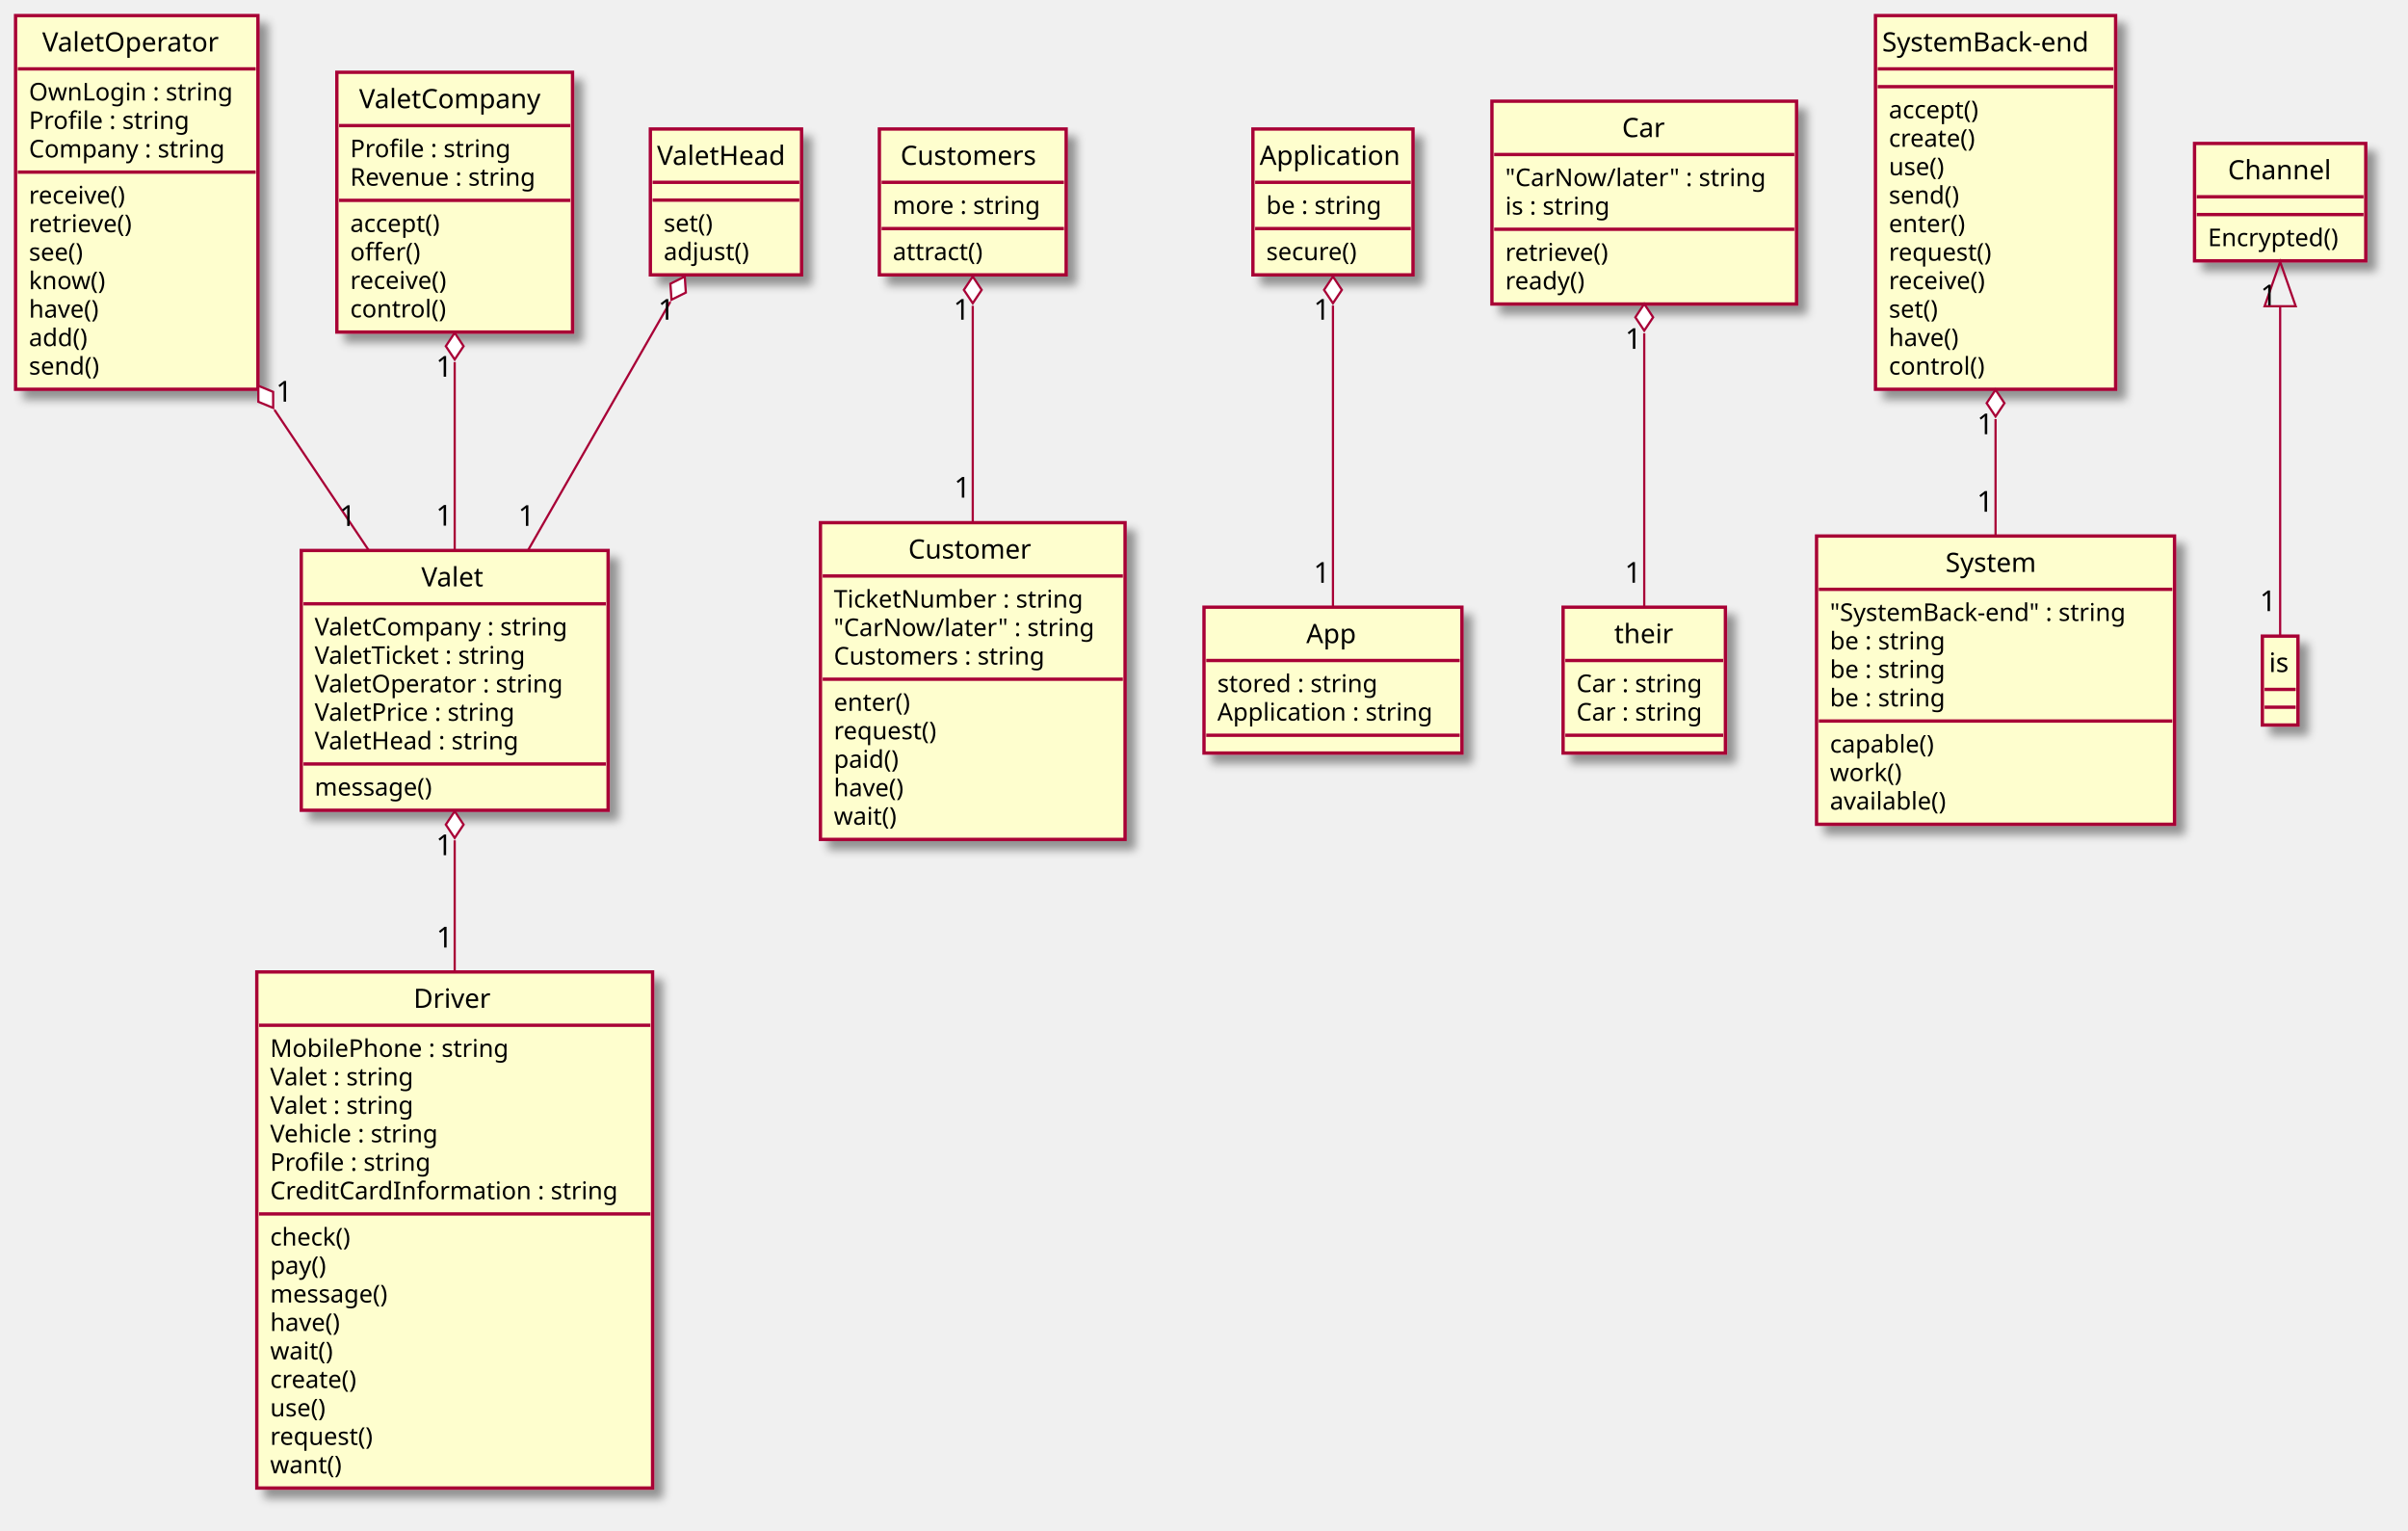
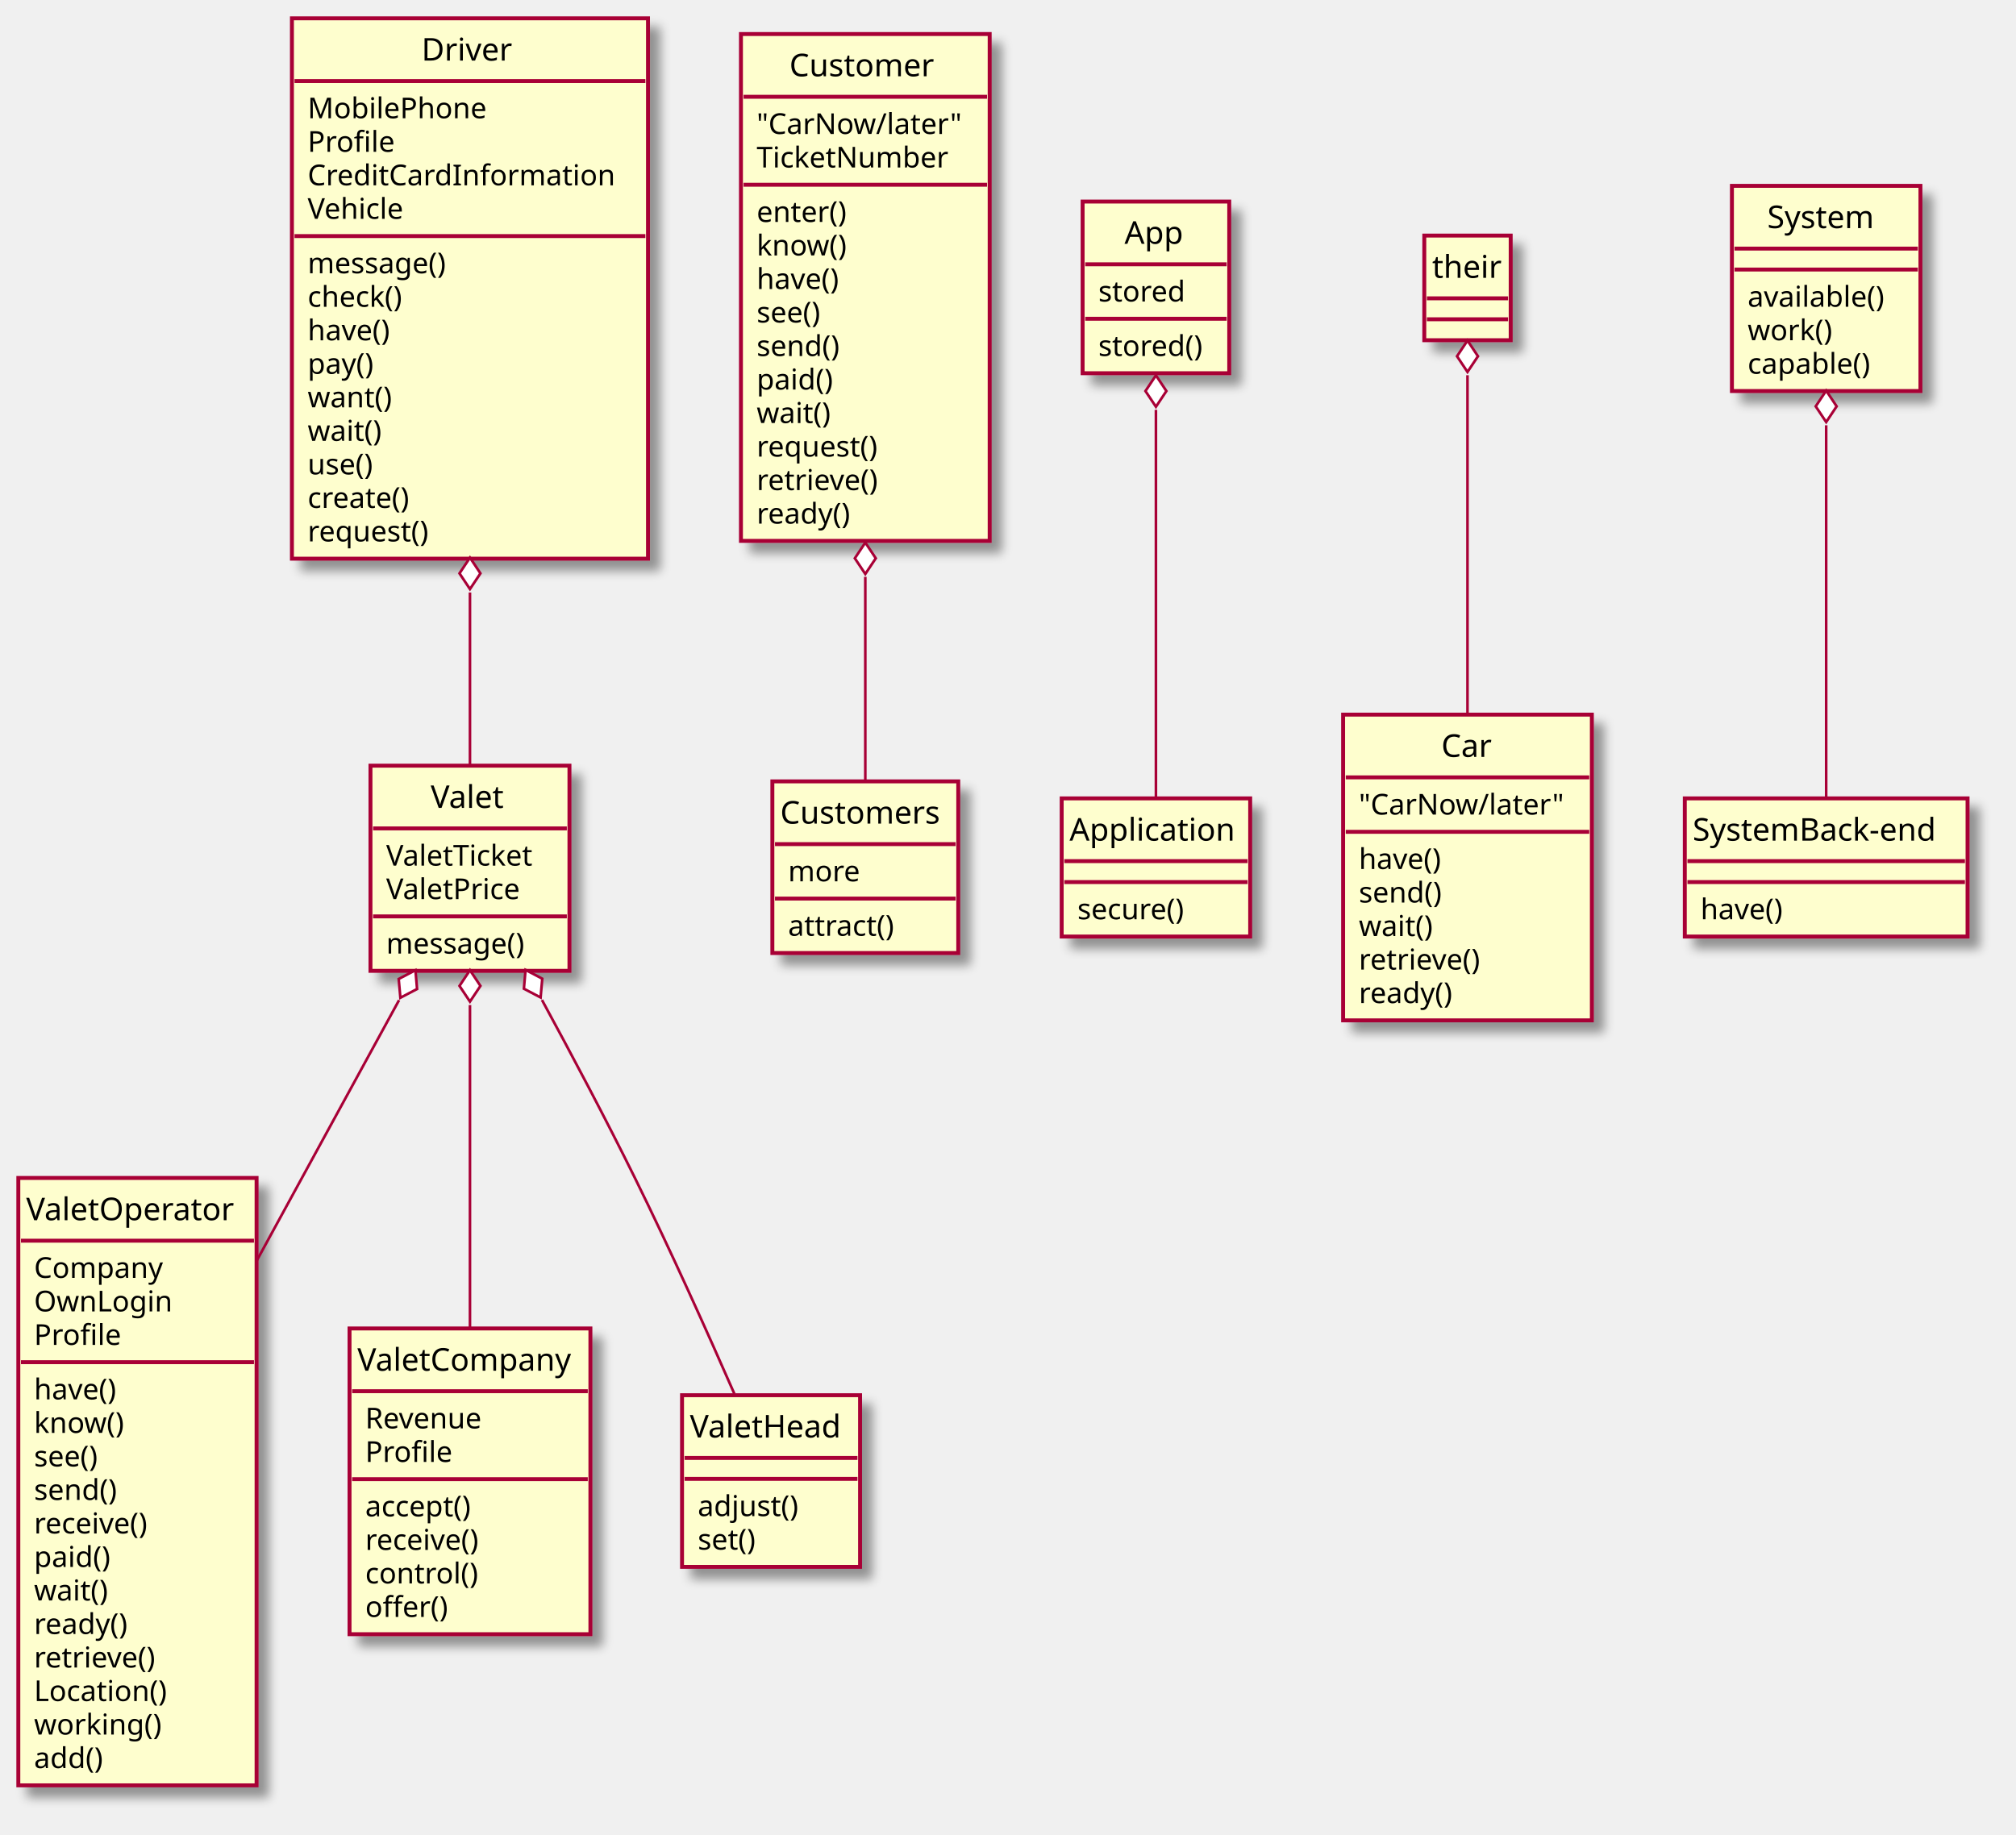
- <svg xmlns="http://www.w3.org/2000/svg" contentScriptType="application/ecmascript" contentStyleType="text/css" height="688px" preserveAspectRatio="none" style="width:1083px;height:688px;" version="1.1" viewBox="0 0 1083 688" width="1083px" zoomAndPan="magnify">
+ <svg xmlns="http://www.w3.org/2000/svg" contentScriptType="application/ecmascript" contentStyleType="text/css" height="701px" preserveAspectRatio="none" style="width:770px;height:701px;" version="1.1" viewBox="0 0 770 701" width="770px" zoomAndPan="magnify">
  <defs>
-     <filter height="300%" id="f85mg4ymkcu7c" width="300%" x="-1" y="-1">
+     <filter height="300%" id="fx326nwjy5325" width="300%" x="-1" y="-1">
      <feGaussianBlur result="blurOut" stdDeviation="2.0" />
      <feColorMatrix in="blurOut" result="blurOut2" type="matrix" values="0 0 0 0 0 0 0 0 0 0 0 0 0 0 0 0 0 0 .4 0" />
      <feOffset dx="4.0" dy="4.0" in="blurOut2" result="blurOut3" />
      <feBlend in="SourceGraphic" in2="blurOut3" mode="normal" />
    </filter>
  </defs>
  <g>
-     <rect codeLine="2" fill="#FEFECE" filter="url(#f85mg4ymkcu7c)" height="232.039" id="Driver" style="stroke: #A80036; stroke-width: 1.5;" width="178" x="115.5" y="437" />
-     <text fill="#000000" font-family="sans-serif" font-size="12" lengthAdjust="spacingAndGlyphs" textLength="37" x="186" y="453.139">Driver</text>
-     <line style="stroke: #A80036; stroke-width: 1.5;" x1="116.5" x2="292.5" y1="460.969" y2="460.969" />
-     <text fill="#000000" font-family="sans-serif" font-size="11" lengthAdjust="spacingAndGlyphs" textLength="114" x="121.5" y="475.179">MobilePhone : string</text>
-     <text fill="#000000" font-family="sans-serif" font-size="11" lengthAdjust="spacingAndGlyphs" textLength="72" x="121.5" y="487.984">Valet : string</text>
-     <text fill="#000000" font-family="sans-serif" font-size="11" lengthAdjust="spacingAndGlyphs" textLength="72" x="121.5" y="500.789">Valet : string</text>
-     <text fill="#000000" font-family="sans-serif" font-size="11" lengthAdjust="spacingAndGlyphs" textLength="85" x="121.5" y="513.593">Vehicle : string</text>
-     <text fill="#000000" font-family="sans-serif" font-size="11" lengthAdjust="spacingAndGlyphs" textLength="77" x="121.5" y="526.398">Profile : string</text>
-     <text fill="#000000" font-family="sans-serif" font-size="11" lengthAdjust="spacingAndGlyphs" textLength="166" x="121.5" y="539.203">CreditCardInformation : string</text>
-     <line style="stroke: #A80036; stroke-width: 1.5;" x1="116.5" x2="292.5" y1="545.797" y2="545.797" />
-     <text fill="#000000" font-family="sans-serif" font-size="11" lengthAdjust="spacingAndGlyphs" textLength="41" x="121.5" y="560.007">check()</text>
-     <text fill="#000000" font-family="sans-serif" font-size="11" lengthAdjust="spacingAndGlyphs" textLength="29" x="121.5" y="572.812">pay()</text>
-     <text fill="#000000" font-family="sans-serif" font-size="11" lengthAdjust="spacingAndGlyphs" textLength="61" x="121.5" y="585.617">message()</text>
-     <text fill="#000000" font-family="sans-serif" font-size="11" lengthAdjust="spacingAndGlyphs" textLength="37" x="121.5" y="598.421">have()</text>
-     <text fill="#000000" font-family="sans-serif" font-size="11" lengthAdjust="spacingAndGlyphs" textLength="31" x="121.5" y="611.226">wait()</text>
-     <text fill="#000000" font-family="sans-serif" font-size="11" lengthAdjust="spacingAndGlyphs" textLength="45" x="121.5" y="624.031">create()</text>
-     <text fill="#000000" font-family="sans-serif" font-size="11" lengthAdjust="spacingAndGlyphs" textLength="29" x="121.5" y="636.835">use()</text>
-     <text fill="#000000" font-family="sans-serif" font-size="11" lengthAdjust="spacingAndGlyphs" textLength="52" x="121.5" y="649.64">request()</text>
-     <text fill="#000000" font-family="sans-serif" font-size="11" lengthAdjust="spacingAndGlyphs" textLength="35" x="121.5" y="662.445">want()</text>
-     <rect codeLine="19" fill="#FEFECE" filter="url(#f85mg4ymkcu7c)" height="65.578" id="Customers" style="stroke: #A80036; stroke-width: 1.5;" width="84" x="395.5" y="58" />
-     <text fill="#000000" font-family="sans-serif" font-size="12" lengthAdjust="spacingAndGlyphs" textLength="65" x="405" y="74.139">Customers</text>
-     <line style="stroke: #A80036; stroke-width: 1.5;" x1="396.5" x2="478.5" y1="81.969" y2="81.969" />
-     <text fill="#000000" font-family="sans-serif" font-size="11" lengthAdjust="spacingAndGlyphs" textLength="72" x="401.5" y="96.179">more : string</text>
-     <line style="stroke: #A80036; stroke-width: 1.5;" x1="396.5" x2="478.5" y1="102.773" y2="102.773" />
-     <text fill="#000000" font-family="sans-serif" font-size="11" lengthAdjust="spacingAndGlyphs" textLength="44" x="401.5" y="116.984">attract()</text>
-     <rect codeLine="23" fill="#FEFECE" filter="url(#f85mg4ymkcu7c)" height="65.578" id="App" style="stroke: #A80036; stroke-width: 1.5;" width="116" x="541.5" y="273" />
-     <text fill="#000000" font-family="sans-serif" font-size="12" lengthAdjust="spacingAndGlyphs" textLength="24" x="587.5" y="289.139">App</text>
-     <line style="stroke: #A80036; stroke-width: 1.5;" x1="542.5" x2="656.5" y1="296.969" y2="296.969" />
-     <text fill="#000000" font-family="sans-serif" font-size="11" lengthAdjust="spacingAndGlyphs" textLength="78" x="547.5" y="311.179">stored : string</text>
-     <text fill="#000000" font-family="sans-serif" font-size="11" lengthAdjust="spacingAndGlyphs" textLength="104" x="547.5" y="323.984">Application : string</text>
-     <line style="stroke: #A80036; stroke-width: 1.5;" x1="542.5" x2="656.5" y1="330.578" y2="330.578" />
-     <rect codeLine="27" fill="#FEFECE" filter="url(#f85mg4ymkcu7c)" height="142.406" id="Customer" style="stroke: #A80036; stroke-width: 1.5;" width="137" x="369" y="235" />
-     <text fill="#000000" font-family="sans-serif" font-size="12" lengthAdjust="spacingAndGlyphs" textLength="58" x="408.5" y="251.139">Customer</text>
-     <line style="stroke: #A80036; stroke-width: 1.5;" x1="370" x2="505" y1="258.969" y2="258.969" />
-     <text fill="#000000" font-family="sans-serif" font-size="11" lengthAdjust="spacingAndGlyphs" textLength="121" x="375" y="273.179">TicketNumber : string</text>
-     <text fill="#000000" font-family="sans-serif" font-size="11" lengthAdjust="spacingAndGlyphs" textLength="125" x="375" y="285.984">"CarNow/later" : string</text>
-     <text fill="#000000" font-family="sans-serif" font-size="11" lengthAdjust="spacingAndGlyphs" textLength="103" x="375" y="298.789">Customers : string</text>
-     <line style="stroke: #A80036; stroke-width: 1.5;" x1="370" x2="505" y1="305.383" y2="305.383" />
-     <text fill="#000000" font-family="sans-serif" font-size="11" lengthAdjust="spacingAndGlyphs" textLength="39" x="375" y="319.593">enter()</text>
-     <text fill="#000000" font-family="sans-serif" font-size="11" lengthAdjust="spacingAndGlyphs" textLength="52" x="375" y="332.398">request()</text>
-     <text fill="#000000" font-family="sans-serif" font-size="11" lengthAdjust="spacingAndGlyphs" textLength="32" x="375" y="345.203">paid()</text>
-     <text fill="#000000" font-family="sans-serif" font-size="11" lengthAdjust="spacingAndGlyphs" textLength="37" x="375" y="358.007">have()</text>
-     <text fill="#000000" font-family="sans-serif" font-size="11" lengthAdjust="spacingAndGlyphs" textLength="31" x="375" y="370.812">wait()</text>
-     <rect codeLine="37" fill="#FEFECE" filter="url(#f85mg4ymkcu7c)" height="65.578" id="their" style="stroke: #A80036; stroke-width: 1.5;" width="73" x="703" y="273" />
-     <text fill="#000000" font-family="sans-serif" font-size="12" lengthAdjust="spacingAndGlyphs" textLength="27" x="726" y="289.139">their</text>
-     <line style="stroke: #A80036; stroke-width: 1.5;" x1="704" x2="775" y1="296.969" y2="296.969" />
-     <text fill="#000000" font-family="sans-serif" font-size="11" lengthAdjust="spacingAndGlyphs" textLength="61" x="709" y="311.179">Car : string</text>
-     <text fill="#000000" font-family="sans-serif" font-size="11" lengthAdjust="spacingAndGlyphs" textLength="61" x="709" y="323.984">Car : string</text>
-     <line style="stroke: #A80036; stroke-width: 1.5;" x1="704" x2="775" y1="330.578" y2="330.578" />
-     <rect codeLine="41" fill="#FEFECE" filter="url(#f85mg4ymkcu7c)" height="168.016" id="ValetOperator" style="stroke: #A80036; stroke-width: 1.5;" width="109" x="7" y="7" />
-     <text fill="#000000" font-family="sans-serif" font-size="12" lengthAdjust="spacingAndGlyphs" textLength="85" x="19" y="23.139">ValetOperator</text>
-     <line style="stroke: #A80036; stroke-width: 1.5;" x1="8" x2="115" y1="30.969" y2="30.969" />
-     <text fill="#000000" font-family="sans-serif" font-size="11" lengthAdjust="spacingAndGlyphs" textLength="97" x="13" y="45.179">OwnLogin : string</text>
-     <text fill="#000000" font-family="sans-serif" font-size="11" lengthAdjust="spacingAndGlyphs" textLength="77" x="13" y="57.984">Profile : string</text>
-     <text fill="#000000" font-family="sans-serif" font-size="11" lengthAdjust="spacingAndGlyphs" textLength="96" x="13" y="70.789">Company : string</text>
-     <line style="stroke: #A80036; stroke-width: 1.5;" x1="8" x2="115" y1="77.383" y2="77.383" />
-     <text fill="#000000" font-family="sans-serif" font-size="11" lengthAdjust="spacingAndGlyphs" textLength="52" x="13" y="91.593">receive()</text>
-     <text fill="#000000" font-family="sans-serif" font-size="11" lengthAdjust="spacingAndGlyphs" textLength="54" x="13" y="104.398">retrieve()</text>
-     <text fill="#000000" font-family="sans-serif" font-size="11" lengthAdjust="spacingAndGlyphs" textLength="30" x="13" y="117.203">see()</text>
-     <text fill="#000000" font-family="sans-serif" font-size="11" lengthAdjust="spacingAndGlyphs" textLength="37" x="13" y="130.007">know()</text>
-     <text fill="#000000" font-family="sans-serif" font-size="11" lengthAdjust="spacingAndGlyphs" textLength="37" x="13" y="142.812">have()</text>
-     <text fill="#000000" font-family="sans-serif" font-size="11" lengthAdjust="spacingAndGlyphs" textLength="29" x="13" y="155.617">add()</text>
-     <text fill="#000000" font-family="sans-serif" font-size="11" lengthAdjust="spacingAndGlyphs" textLength="36" x="13" y="168.421">send()</text>
-     <rect codeLine="53" fill="#FEFECE" filter="url(#f85mg4ymkcu7c)" height="116.797" id="ValetCompany" style="stroke: #A80036; stroke-width: 1.5;" width="106" x="151.5" y="32.5" />
-     <text fill="#000000" font-family="sans-serif" font-size="12" lengthAdjust="spacingAndGlyphs" textLength="86" x="161.5" y="48.639">ValetCompany</text>
-     <line style="stroke: #A80036; stroke-width: 1.5;" x1="152.5" x2="256.5" y1="56.469" y2="56.469" />
-     <text fill="#000000" font-family="sans-serif" font-size="11" lengthAdjust="spacingAndGlyphs" textLength="77" x="157.5" y="70.679">Profile : string</text>
-     <text fill="#000000" font-family="sans-serif" font-size="11" lengthAdjust="spacingAndGlyphs" textLength="94" x="157.5" y="83.484">Revenue : string</text>
-     <line style="stroke: #A80036; stroke-width: 1.5;" x1="152.5" x2="256.5" y1="90.078" y2="90.078" />
-     <text fill="#000000" font-family="sans-serif" font-size="11" lengthAdjust="spacingAndGlyphs" textLength="46" x="157.5" y="104.289">accept()</text>
-     <text fill="#000000" font-family="sans-serif" font-size="11" lengthAdjust="spacingAndGlyphs" textLength="35" x="157.5" y="117.093">offer()</text>
-     <text fill="#000000" font-family="sans-serif" font-size="11" lengthAdjust="spacingAndGlyphs" textLength="52" x="157.5" y="129.898">receive()</text>
-     <text fill="#000000" font-family="sans-serif" font-size="11" lengthAdjust="spacingAndGlyphs" textLength="46" x="157.5" y="142.703">control()</text>
-     <rect codeLine="61" fill="#FEFECE" filter="url(#f85mg4ymkcu7c)" height="116.797" id="Valet" style="stroke: #A80036; stroke-width: 1.5;" width="138" x="135.5" y="247.5" />
-     <text fill="#000000" font-family="sans-serif" font-size="12" lengthAdjust="spacingAndGlyphs" textLength="30" x="189.5" y="263.639">Valet</text>
-     <line style="stroke: #A80036; stroke-width: 1.5;" x1="136.5" x2="272.5" y1="271.469" y2="271.469" />
-     <text fill="#000000" font-family="sans-serif" font-size="11" lengthAdjust="spacingAndGlyphs" textLength="126" x="141.5" y="285.679">ValetCompany : string</text>
-     <text fill="#000000" font-family="sans-serif" font-size="11" lengthAdjust="spacingAndGlyphs" textLength="106" x="141.5" y="298.484">ValetTicket : string</text>
-     <text fill="#000000" font-family="sans-serif" font-size="11" lengthAdjust="spacingAndGlyphs" textLength="122" x="141.5" y="311.289">ValetOperator : string</text>
-     <text fill="#000000" font-family="sans-serif" font-size="11" lengthAdjust="spacingAndGlyphs" textLength="99" x="141.5" y="324.093">ValetPrice : string</text>
-     <text fill="#000000" font-family="sans-serif" font-size="11" lengthAdjust="spacingAndGlyphs" textLength="102" x="141.5" y="336.898">ValetHead : string</text>
-     <line style="stroke: #A80036; stroke-width: 1.5;" x1="136.5" x2="272.5" y1="343.492" y2="343.492" />
-     <text fill="#000000" font-family="sans-serif" font-size="11" lengthAdjust="spacingAndGlyphs" textLength="61" x="141.5" y="357.703">message()</text>
-     <rect codeLine="69" fill="#FEFECE" filter="url(#f85mg4ymkcu7c)" height="129.602" id="System" style="stroke: #A80036; stroke-width: 1.5;" width="161" x="817" y="241" />
-     <text fill="#000000" font-family="sans-serif" font-size="12" lengthAdjust="spacingAndGlyphs" textLength="45" x="875" y="257.139">System</text>
-     <line style="stroke: #A80036; stroke-width: 1.5;" x1="818" x2="977" y1="264.969" y2="264.969" />
-     <text fill="#000000" font-family="sans-serif" font-size="11" lengthAdjust="spacingAndGlyphs" textLength="149" x="823" y="279.179">"SystemBack-end" : string</text>
-     <text fill="#000000" font-family="sans-serif" font-size="11" lengthAdjust="spacingAndGlyphs" textLength="57" x="823" y="291.984">be : string</text>
-     <text fill="#000000" font-family="sans-serif" font-size="11" lengthAdjust="spacingAndGlyphs" textLength="57" x="823" y="304.789">be : string</text>
-     <text fill="#000000" font-family="sans-serif" font-size="11" lengthAdjust="spacingAndGlyphs" textLength="57" x="823" y="317.593">be : string</text>
-     <line style="stroke: #A80036; stroke-width: 1.5;" x1="818" x2="977" y1="324.188" y2="324.188" />
-     <text fill="#000000" font-family="sans-serif" font-size="11" lengthAdjust="spacingAndGlyphs" textLength="53" x="823" y="338.398">capable()</text>
-     <text fill="#000000" font-family="sans-serif" font-size="11" lengthAdjust="spacingAndGlyphs" textLength="34" x="823" y="351.203">work()</text>
-     <text fill="#000000" font-family="sans-serif" font-size="11" lengthAdjust="spacingAndGlyphs" textLength="60" x="823" y="364.007">available()</text>
-     <rect codeLine="78" fill="#FEFECE" filter="url(#f85mg4ymkcu7c)" height="91.188" id="Car" style="stroke: #A80036; stroke-width: 1.5;" width="137" x="671" y="45.5" />
-     <text fill="#000000" font-family="sans-serif" font-size="12" lengthAdjust="spacingAndGlyphs" textLength="20" x="729.5" y="61.639">Car</text>
-     <line style="stroke: #A80036; stroke-width: 1.5;" x1="672" x2="807" y1="69.469" y2="69.469" />
-     <text fill="#000000" font-family="sans-serif" font-size="11" lengthAdjust="spacingAndGlyphs" textLength="125" x="677" y="83.679">"CarNow/later" : string</text>
-     <text fill="#000000" font-family="sans-serif" font-size="11" lengthAdjust="spacingAndGlyphs" textLength="51" x="677" y="96.484">is : string</text>
-     <line style="stroke: #A80036; stroke-width: 1.5;" x1="672" x2="807" y1="103.078" y2="103.078" />
-     <text fill="#000000" font-family="sans-serif" font-size="11" lengthAdjust="spacingAndGlyphs" textLength="54" x="677" y="117.289">retrieve()</text>
-     <text fill="#000000" font-family="sans-serif" font-size="11" lengthAdjust="spacingAndGlyphs" textLength="41" x="677" y="130.093">ready()</text>
-     <rect codeLine="84" fill="#FEFECE" filter="url(#f85mg4ymkcu7c)" height="65.578" id="Application" style="stroke: #A80036; stroke-width: 1.5;" width="72" x="563.5" y="58" />
-     <text fill="#000000" font-family="sans-serif" font-size="12" lengthAdjust="spacingAndGlyphs" textLength="66" x="566.5" y="74.139">Application</text>
-     <line style="stroke: #A80036; stroke-width: 1.5;" x1="564.5" x2="634.5" y1="81.969" y2="81.969" />
-     <text fill="#000000" font-family="sans-serif" font-size="11" lengthAdjust="spacingAndGlyphs" textLength="57" x="569.5" y="96.179">be : string</text>
-     <line style="stroke: #A80036; stroke-width: 1.5;" x1="564.5" x2="634.5" y1="102.773" y2="102.773" />
-     <text fill="#000000" font-family="sans-serif" font-size="11" lengthAdjust="spacingAndGlyphs" textLength="47" x="569.5" y="116.984">secure()</text>
-     <rect codeLine="88" fill="#FEFECE" filter="url(#f85mg4ymkcu7c)" height="65.578" id="ValetHead" style="stroke: #A80036; stroke-width: 1.5;" width="68" x="292.5" y="58" />
-     <text fill="#000000" font-family="sans-serif" font-size="12" lengthAdjust="spacingAndGlyphs" textLength="62" x="295.5" y="74.139">ValetHead</text>
-     <line style="stroke: #A80036; stroke-width: 1.5;" x1="293.5" x2="359.5" y1="81.969" y2="81.969" />
-     <line style="stroke: #A80036; stroke-width: 1.5;" x1="293.5" x2="359.5" y1="89.969" y2="89.969" />
-     <text fill="#000000" font-family="sans-serif" font-size="11" lengthAdjust="spacingAndGlyphs" textLength="26" x="298.5" y="104.179">set()</text>
-     <text fill="#000000" font-family="sans-serif" font-size="11" lengthAdjust="spacingAndGlyphs" textLength="42" x="298.5" y="116.984">adjust()</text>
-     <rect codeLine="92" fill="#FEFECE" filter="url(#f85mg4ymkcu7c)" height="52.773" id="Channel" style="stroke: #A80036; stroke-width: 1.5;" width="77" x="987" y="64.5" />
-     <text fill="#000000" font-family="sans-serif" font-size="12" lengthAdjust="spacingAndGlyphs" textLength="47" x="1002" y="80.639">Channel</text>
-     <line style="stroke: #A80036; stroke-width: 1.5;" x1="988" x2="1063" y1="88.469" y2="88.469" />
-     <line style="stroke: #A80036; stroke-width: 1.5;" x1="988" x2="1063" y1="96.469" y2="96.469" />
-     <text fill="#000000" font-family="sans-serif" font-size="11" lengthAdjust="spacingAndGlyphs" textLength="65" x="993" y="110.679">Encrypted()</text>
-     <rect codeLine="95" fill="#FEFECE" filter="url(#f85mg4ymkcu7c)" height="168.016" id="SystemBack-end" style="stroke: #A80036; stroke-width: 1.5;" width="108" x="843.5" y="7" />
-     <text fill="#000000" font-family="sans-serif" font-size="12" lengthAdjust="spacingAndGlyphs" textLength="102" x="846.5" y="23.139">SystemBack-end</text>
-     <line style="stroke: #A80036; stroke-width: 1.5;" x1="844.5" x2="950.5" y1="30.969" y2="30.969" />
-     <line style="stroke: #A80036; stroke-width: 1.5;" x1="844.5" x2="950.5" y1="38.969" y2="38.969" />
-     <text fill="#000000" font-family="sans-serif" font-size="11" lengthAdjust="spacingAndGlyphs" textLength="46" x="849.5" y="53.179">accept()</text>
-     <text fill="#000000" font-family="sans-serif" font-size="11" lengthAdjust="spacingAndGlyphs" textLength="45" x="849.5" y="65.984">create()</text>
-     <text fill="#000000" font-family="sans-serif" font-size="11" lengthAdjust="spacingAndGlyphs" textLength="29" x="849.5" y="78.789">use()</text>
-     <text fill="#000000" font-family="sans-serif" font-size="11" lengthAdjust="spacingAndGlyphs" textLength="36" x="849.5" y="91.593">send()</text>
-     <text fill="#000000" font-family="sans-serif" font-size="11" lengthAdjust="spacingAndGlyphs" textLength="39" x="849.5" y="104.398">enter()</text>
-     <text fill="#000000" font-family="sans-serif" font-size="11" lengthAdjust="spacingAndGlyphs" textLength="52" x="849.5" y="117.203">request()</text>
-     <text fill="#000000" font-family="sans-serif" font-size="11" lengthAdjust="spacingAndGlyphs" textLength="52" x="849.5" y="130.007">receive()</text>
-     <text fill="#000000" font-family="sans-serif" font-size="11" lengthAdjust="spacingAndGlyphs" textLength="26" x="849.5" y="142.812">set()</text>
-     <text fill="#000000" font-family="sans-serif" font-size="11" lengthAdjust="spacingAndGlyphs" textLength="37" x="849.5" y="155.617">have()</text>
-     <text fill="#000000" font-family="sans-serif" font-size="11" lengthAdjust="spacingAndGlyphs" textLength="46" x="849.5" y="168.421">control()</text>
-     <rect fill="#FEFECE" filter="url(#f85mg4ymkcu7c)" height="39.969" id="is" style="stroke: #A80036; stroke-width: 1.5;" width="16" x="1017.5" y="286" />
-     <text fill="#000000" font-family="sans-serif" font-size="12" lengthAdjust="spacingAndGlyphs" textLength="10" x="1020.5" y="302.139">is</text>
-     <line style="stroke: #A80036; stroke-width: 1.5;" x1="1018.5" x2="1032.5" y1="309.969" y2="309.969" />
-     <line style="stroke: #A80036; stroke-width: 1.5;" x1="1018.5" x2="1032.5" y1="317.969" y2="317.969" />
-     <path codeLine="107" d="M739.5,149.853 C739.5,189.412 739.5,240.376 739.5,272.879 " fill="none" id="Car&lt;-their" style="stroke: #A80036; stroke-width: 1.0;" />
-     <polygon fill="#FFFFFF" points="739.5,136.652,735.5,142.652,739.5,148.652,743.5,142.652,739.5,136.652" style="stroke: #A80036; stroke-width: 1.0;" />
-     <text fill="#000000" font-family="sans-serif" font-size="13" lengthAdjust="spacingAndGlyphs" textLength="8" x="730.888" y="156.854">1</text>
-     <text fill="#000000" font-family="sans-serif" font-size="13" lengthAdjust="spacingAndGlyphs" textLength="8" x="730.712" y="262.003">1</text>
-     <path codeLine="108" d="M123.422,184.234 C137.834,205.7 152.774,227.954 165.844,247.422 " fill="none" id="ValetOperator&lt;-Valet" style="stroke: #A80036; stroke-width: 1.0;" />
-     <polygon fill="#FFFFFF" points="116.174,173.438,116.197,180.649,122.863,183.401,122.839,176.19,116.174,173.438" style="stroke: #A80036; stroke-width: 1.0;" />
-     <text fill="#000000" font-family="sans-serif" font-size="13" lengthAdjust="spacingAndGlyphs" textLength="8" x="124.058" y="180.583">1</text>
-     <text fill="#000000" font-family="sans-serif" font-size="13" lengthAdjust="spacingAndGlyphs" textLength="8" x="152.645" y="236.456">1</text>
-     <path codeLine="109" d="M1025.5,137.938 C1025.5,184.002 1025.5,252.707 1025.5,285.81 " fill="none" id="Channel&lt;-is" style="stroke: #A80036; stroke-width: 1.0;" />
-     <polygon fill="none" points="1018.5,137.693,1025.5,117.693,1032.5,137.693,1018.5,137.693" style="stroke: #A80036; stroke-width: 1.0;" />
-     <text fill="#000000" font-family="sans-serif" font-size="13" lengthAdjust="spacingAndGlyphs" textLength="8" x="1016.625" y="137.279">1</text>
-     <text fill="#000000" font-family="sans-serif" font-size="13" lengthAdjust="spacingAndGlyphs" textLength="8" x="1016.325" y="274.767">1</text>
-     <path codeLine="110" d="M204.5,162.79 C204.5,190.236 204.5,221.261 204.5,247.313 " fill="none" id="ValetCompany&lt;-Valet" style="stroke: #A80036; stroke-width: 1.0;" />
-     <polygon fill="#FFFFFF" points="204.5,149.641,200.5,155.641,204.5,161.641,208.5,155.641,204.5,149.641" style="stroke: #A80036; stroke-width: 1.0;" />
-     <text fill="#000000" font-family="sans-serif" font-size="13" lengthAdjust="spacingAndGlyphs" textLength="8" x="196.037" y="169.375">1</text>
-     <text fill="#000000" font-family="sans-serif" font-size="13" lengthAdjust="spacingAndGlyphs" textLength="8" x="196.012" y="236.334">1</text>
-     <path codeLine="111" d="M204.5,377.836 C204.5,396.314 204.5,416.713 204.5,436.846 " fill="none" id="Valet&lt;-Driver" style="stroke: #A80036; stroke-width: 1.0;" />
-     <polygon fill="#FFFFFF" points="204.5,364.751,200.5,370.751,204.5,376.751,208.5,370.751,204.5,364.751" style="stroke: #A80036; stroke-width: 1.0;" />
-     <text fill="#000000" font-family="sans-serif" font-size="13" lengthAdjust="spacingAndGlyphs" textLength="8" x="196.037" y="384.498">1</text>
-     <text fill="#000000" font-family="sans-serif" font-size="13" lengthAdjust="spacingAndGlyphs" textLength="8" x="196.244" y="425.994">1</text>
-     <path codeLine="112" d="M301.491,135.663 C282.999,167.949 257.636,212.229 237.485,247.412 " fill="none" id="ValetHead&lt;-Valet" style="stroke: #A80036; stroke-width: 1.0;" />
-     <polygon fill="#FFFFFF" points="307.971,124.35,301.518,127.569,302.007,134.763,308.46,131.544,307.971,124.35" style="stroke: #A80036; stroke-width: 1.0;" />
-     <text fill="#000000" font-family="sans-serif" font-size="13" lengthAdjust="spacingAndGlyphs" textLength="8" x="295.958" y="143.743">1</text>
-     <text fill="#000000" font-family="sans-serif" font-size="13" lengthAdjust="spacingAndGlyphs" textLength="8" x="233.018" y="236.445">1</text>
-     <path codeLine="113" d="M599.5,137.389 C599.5,178.038 599.5,236.641 599.5,272.695 " fill="none" id="Application&lt;-App" style="stroke: #A80036; stroke-width: 1.0;" />
-     <polygon fill="#FFFFFF" points="599.5,124.35,595.5,130.35,599.5,136.35,603.5,130.35,599.5,124.35" style="stroke: #A80036; stroke-width: 1.0;" />
-     <text fill="#000000" font-family="sans-serif" font-size="13" lengthAdjust="spacingAndGlyphs" textLength="8" x="590.788" y="143.743">1</text>
-     <text fill="#000000" font-family="sans-serif" font-size="13" lengthAdjust="spacingAndGlyphs" textLength="8" x="590.737" y="262.036">1</text>
-     <path codeLine="114" d="M897.5,188.439 C897.5,206.223 897.5,224.385 897.5,240.918 " fill="none" id="SystemBack-end&lt;-System" style="stroke: #A80036; stroke-width: 1.0;" />
-     <polygon fill="#FFFFFF" points="897.5,175.266,893.5,181.266,897.5,187.266,901.5,181.266,897.5,175.266" style="stroke: #A80036; stroke-width: 1.0;" />
-     <text fill="#000000" font-family="sans-serif" font-size="13" lengthAdjust="spacingAndGlyphs" textLength="8" x="889.156" y="195.224">1</text>
-     <text fill="#000000" font-family="sans-serif" font-size="13" lengthAdjust="spacingAndGlyphs" textLength="8" x="889.062" y="230.075">1</text>
-     <path codeLine="115" d="M437.5,137.49 C437.5,165.799 437.5,202.786 437.5,234.802 " fill="none" id="Customers&lt;-Customer" style="stroke: #A80036; stroke-width: 1.0;" />
-     <polygon fill="#FFFFFF" points="437.5,124.35,433.5,130.35,437.5,136.35,441.5,130.35,437.5,124.35" style="stroke: #A80036; stroke-width: 1.0;" />
-     <text fill="#000000" font-family="sans-serif" font-size="13" lengthAdjust="spacingAndGlyphs" textLength="8" x="428.788" y="143.743">1</text>
-     <text fill="#000000" font-family="sans-serif" font-size="13" lengthAdjust="spacingAndGlyphs" textLength="8" x="429.087" y="223.739">1</text>
+     <rect codeLine="2" fill="#FEFECE" filter="url(#fx326nwjy5325)" height="206.43" id="Driver" style="stroke: #A80036; stroke-width: 1.5;" width="136" x="111.5" y="7" />
+     <text fill="#000000" font-family="sans-serif" font-size="12" lengthAdjust="spacingAndGlyphs" textLength="37" x="161" y="23.139">Driver</text>
+     <line style="stroke: #A80036; stroke-width: 1.5;" x1="112.5" x2="246.5" y1="30.969" y2="30.969" />
+     <text fill="#000000" font-family="sans-serif" font-size="11" lengthAdjust="spacingAndGlyphs" textLength="72" x="117.5" y="45.179">MobilePhone</text>
+     <text fill="#000000" font-family="sans-serif" font-size="11" lengthAdjust="spacingAndGlyphs" textLength="35" x="117.5" y="57.984">Profile</text>
+     <text fill="#000000" font-family="sans-serif" font-size="11" lengthAdjust="spacingAndGlyphs" textLength="124" x="117.5" y="70.789">CreditCardInformation</text>
+     <text fill="#000000" font-family="sans-serif" font-size="11" lengthAdjust="spacingAndGlyphs" textLength="43" x="117.5" y="83.593">Vehicle</text>
+     <line style="stroke: #A80036; stroke-width: 1.5;" x1="112.5" x2="246.5" y1="90.188" y2="90.188" />
+     <text fill="#000000" font-family="sans-serif" font-size="11" lengthAdjust="spacingAndGlyphs" textLength="61" x="117.5" y="104.398">message()</text>
+     <text fill="#000000" font-family="sans-serif" font-size="11" lengthAdjust="spacingAndGlyphs" textLength="41" x="117.5" y="117.203">check()</text>
+     <text fill="#000000" font-family="sans-serif" font-size="11" lengthAdjust="spacingAndGlyphs" textLength="37" x="117.5" y="130.007">have()</text>
+     <text fill="#000000" font-family="sans-serif" font-size="11" lengthAdjust="spacingAndGlyphs" textLength="29" x="117.5" y="142.812">pay()</text>
+     <text fill="#000000" font-family="sans-serif" font-size="11" lengthAdjust="spacingAndGlyphs" textLength="35" x="117.5" y="155.617">want()</text>
+     <text fill="#000000" font-family="sans-serif" font-size="11" lengthAdjust="spacingAndGlyphs" textLength="31" x="117.5" y="168.421">wait()</text>
+     <text fill="#000000" font-family="sans-serif" font-size="11" lengthAdjust="spacingAndGlyphs" textLength="29" x="117.5" y="181.226">use()</text>
+     <text fill="#000000" font-family="sans-serif" font-size="11" lengthAdjust="spacingAndGlyphs" textLength="45" x="117.5" y="194.031">create()</text>
+     <text fill="#000000" font-family="sans-serif" font-size="11" lengthAdjust="spacingAndGlyphs" textLength="52" x="117.5" y="206.835">request()</text>
+     <rect codeLine="17" fill="#FEFECE" filter="url(#fx326nwjy5325)" height="65.578" id="Customers" style="stroke: #A80036; stroke-width: 1.5;" width="71" x="295" y="298.5" />
+     <text fill="#000000" font-family="sans-serif" font-size="12" lengthAdjust="spacingAndGlyphs" textLength="65" x="298" y="314.639">Customers</text>
+     <line style="stroke: #A80036; stroke-width: 1.5;" x1="296" x2="365" y1="322.469" y2="322.469" />
+     <text fill="#000000" font-family="sans-serif" font-size="11" lengthAdjust="spacingAndGlyphs" textLength="30" x="301" y="336.679">more</text>
+     <line style="stroke: #A80036; stroke-width: 1.5;" x1="296" x2="365" y1="343.273" y2="343.273" />
+     <text fill="#000000" font-family="sans-serif" font-size="11" lengthAdjust="spacingAndGlyphs" textLength="44" x="301" y="357.484">attract()</text>
+     <rect codeLine="21" fill="#FEFECE" filter="url(#fx326nwjy5325)" height="65.578" id="App" style="stroke: #A80036; stroke-width: 1.5;" width="56" x="413.5" y="77" />
+     <text fill="#000000" font-family="sans-serif" font-size="12" lengthAdjust="spacingAndGlyphs" textLength="24" x="429.5" y="93.139">App</text>
+     <line style="stroke: #A80036; stroke-width: 1.5;" x1="414.5" x2="468.5" y1="100.969" y2="100.969" />
+     <text fill="#000000" font-family="sans-serif" font-size="11" lengthAdjust="spacingAndGlyphs" textLength="36" x="419.5" y="115.179">stored</text>
+     <line style="stroke: #A80036; stroke-width: 1.5;" x1="414.5" x2="468.5" y1="121.773" y2="121.773" />
+     <text fill="#000000" font-family="sans-serif" font-size="11" lengthAdjust="spacingAndGlyphs" textLength="44" x="419.5" y="135.984">stored()</text>
+     <rect codeLine="25" fill="#FEFECE" filter="url(#fx326nwjy5325)" height="193.625" id="Customer" style="stroke: #A80036; stroke-width: 1.5;" width="95" x="283" y="13" />
+     <text fill="#000000" font-family="sans-serif" font-size="12" lengthAdjust="spacingAndGlyphs" textLength="58" x="301.5" y="29.139">Customer</text>
+     <line style="stroke: #A80036; stroke-width: 1.5;" x1="284" x2="377" y1="36.969" y2="36.969" />
+     <text fill="#000000" font-family="sans-serif" font-size="11" lengthAdjust="spacingAndGlyphs" textLength="83" x="289" y="51.179">"CarNow/later"</text>
+     <text fill="#000000" font-family="sans-serif" font-size="11" lengthAdjust="spacingAndGlyphs" textLength="79" x="289" y="63.984">TicketNumber</text>
+     <line style="stroke: #A80036; stroke-width: 1.5;" x1="284" x2="377" y1="70.578" y2="70.578" />
+     <text fill="#000000" font-family="sans-serif" font-size="11" lengthAdjust="spacingAndGlyphs" textLength="39" x="289" y="84.789">enter()</text>
+     <text fill="#000000" font-family="sans-serif" font-size="11" lengthAdjust="spacingAndGlyphs" textLength="37" x="289" y="97.593">know()</text>
+     <text fill="#000000" font-family="sans-serif" font-size="11" lengthAdjust="spacingAndGlyphs" textLength="37" x="289" y="110.398">have()</text>
+     <text fill="#000000" font-family="sans-serif" font-size="11" lengthAdjust="spacingAndGlyphs" textLength="30" x="289" y="123.203">see()</text>
+     <text fill="#000000" font-family="sans-serif" font-size="11" lengthAdjust="spacingAndGlyphs" textLength="36" x="289" y="136.007">send()</text>
+     <text fill="#000000" font-family="sans-serif" font-size="11" lengthAdjust="spacingAndGlyphs" textLength="32" x="289" y="148.812">paid()</text>
+     <text fill="#000000" font-family="sans-serif" font-size="11" lengthAdjust="spacingAndGlyphs" textLength="31" x="289" y="161.617">wait()</text>
+     <text fill="#000000" font-family="sans-serif" font-size="11" lengthAdjust="spacingAndGlyphs" textLength="52" x="289" y="174.421">request()</text>
+     <text fill="#000000" font-family="sans-serif" font-size="11" lengthAdjust="spacingAndGlyphs" textLength="54" x="289" y="187.226">retrieve()</text>
+     <text fill="#000000" font-family="sans-serif" font-size="11" lengthAdjust="spacingAndGlyphs" textLength="41" x="289" y="200.031">ready()</text>
+     <rect codeLine="39" fill="#FEFECE" filter="url(#fx326nwjy5325)" height="39.969" id="their" style="stroke: #A80036; stroke-width: 1.5;" width="33" x="544" y="90" />
+     <text fill="#000000" font-family="sans-serif" font-size="12" lengthAdjust="spacingAndGlyphs" textLength="27" x="547" y="106.139">their</text>
+     <line style="stroke: #A80036; stroke-width: 1.5;" x1="545" x2="576" y1="113.969" y2="113.969" />
+     <line style="stroke: #A80036; stroke-width: 1.5;" x1="545" x2="576" y1="121.969" y2="121.969" />
+     <rect codeLine="41" fill="#FEFECE" filter="url(#fx326nwjy5325)" height="232.039" id="ValetOperator" style="stroke: #A80036; stroke-width: 1.5;" width="91" x="7" y="450" />
+     <text fill="#000000" font-family="sans-serif" font-size="12" lengthAdjust="spacingAndGlyphs" textLength="85" x="10" y="466.139">ValetOperator</text>
+     <line style="stroke: #A80036; stroke-width: 1.5;" x1="8" x2="97" y1="473.969" y2="473.969" />
+     <text fill="#000000" font-family="sans-serif" font-size="11" lengthAdjust="spacingAndGlyphs" textLength="54" x="13" y="488.179">Company</text>
+     <text fill="#000000" font-family="sans-serif" font-size="11" lengthAdjust="spacingAndGlyphs" textLength="55" x="13" y="500.984">OwnLogin</text>
+     <text fill="#000000" font-family="sans-serif" font-size="11" lengthAdjust="spacingAndGlyphs" textLength="35" x="13" y="513.789">Profile</text>
+     <line style="stroke: #A80036; stroke-width: 1.5;" x1="8" x2="97" y1="520.383" y2="520.383" />
+     <text fill="#000000" font-family="sans-serif" font-size="11" lengthAdjust="spacingAndGlyphs" textLength="37" x="13" y="534.593">have()</text>
+     <text fill="#000000" font-family="sans-serif" font-size="11" lengthAdjust="spacingAndGlyphs" textLength="37" x="13" y="547.398">know()</text>
+     <text fill="#000000" font-family="sans-serif" font-size="11" lengthAdjust="spacingAndGlyphs" textLength="30" x="13" y="560.203">see()</text>
+     <text fill="#000000" font-family="sans-serif" font-size="11" lengthAdjust="spacingAndGlyphs" textLength="36" x="13" y="573.007">send()</text>
+     <text fill="#000000" font-family="sans-serif" font-size="11" lengthAdjust="spacingAndGlyphs" textLength="52" x="13" y="585.812">receive()</text>
+     <text fill="#000000" font-family="sans-serif" font-size="11" lengthAdjust="spacingAndGlyphs" textLength="32" x="13" y="598.617">paid()</text>
+     <text fill="#000000" font-family="sans-serif" font-size="11" lengthAdjust="spacingAndGlyphs" textLength="31" x="13" y="611.421">wait()</text>
+     <text fill="#000000" font-family="sans-serif" font-size="11" lengthAdjust="spacingAndGlyphs" textLength="41" x="13" y="624.226">ready()</text>
+     <text fill="#000000" font-family="sans-serif" font-size="11" lengthAdjust="spacingAndGlyphs" textLength="54" x="13" y="637.031">retrieve()</text>
+     <text fill="#000000" font-family="sans-serif" font-size="11" lengthAdjust="spacingAndGlyphs" textLength="55" x="13" y="649.835">Location()</text>
+     <text fill="#000000" font-family="sans-serif" font-size="11" lengthAdjust="spacingAndGlyphs" textLength="51" x="13" y="662.64">working()</text>
+     <text fill="#000000" font-family="sans-serif" font-size="11" lengthAdjust="spacingAndGlyphs" textLength="29" x="13" y="675.445">add()</text>
+     <rect codeLine="58" fill="#FEFECE" filter="url(#fx326nwjy5325)" height="116.797" id="ValetCompany" style="stroke: #A80036; stroke-width: 1.5;" width="92" x="133.5" y="507.5" />
+     <text fill="#000000" font-family="sans-serif" font-size="12" lengthAdjust="spacingAndGlyphs" textLength="86" x="136.5" y="523.639">ValetCompany</text>
+     <line style="stroke: #A80036; stroke-width: 1.5;" x1="134.5" x2="224.5" y1="531.469" y2="531.469" />
+     <text fill="#000000" font-family="sans-serif" font-size="11" lengthAdjust="spacingAndGlyphs" textLength="52" x="139.5" y="545.679">Revenue</text>
+     <text fill="#000000" font-family="sans-serif" font-size="11" lengthAdjust="spacingAndGlyphs" textLength="35" x="139.5" y="558.484">Profile</text>
+     <line style="stroke: #A80036; stroke-width: 1.5;" x1="134.5" x2="224.5" y1="565.078" y2="565.078" />
+     <text fill="#000000" font-family="sans-serif" font-size="11" lengthAdjust="spacingAndGlyphs" textLength="46" x="139.5" y="579.289">accept()</text>
+     <text fill="#000000" font-family="sans-serif" font-size="11" lengthAdjust="spacingAndGlyphs" textLength="52" x="139.5" y="592.093">receive()</text>
+     <text fill="#000000" font-family="sans-serif" font-size="11" lengthAdjust="spacingAndGlyphs" textLength="46" x="139.5" y="604.898">control()</text>
+     <text fill="#000000" font-family="sans-serif" font-size="11" lengthAdjust="spacingAndGlyphs" textLength="35" x="139.5" y="617.703">offer()</text>
+     <rect codeLine="66" fill="#FEFECE" filter="url(#fx326nwjy5325)" height="116.797" id="Car" style="stroke: #A80036; stroke-width: 1.5;" width="95" x="513" y="273" />
+     <text fill="#000000" font-family="sans-serif" font-size="12" lengthAdjust="spacingAndGlyphs" textLength="20" x="550.5" y="289.139">Car</text>
+     <line style="stroke: #A80036; stroke-width: 1.5;" x1="514" x2="607" y1="296.969" y2="296.969" />
+     <text fill="#000000" font-family="sans-serif" font-size="11" lengthAdjust="spacingAndGlyphs" textLength="83" x="519" y="311.179">"CarNow/later"</text>
+     <line style="stroke: #A80036; stroke-width: 1.5;" x1="514" x2="607" y1="317.773" y2="317.773" />
+     <text fill="#000000" font-family="sans-serif" font-size="11" lengthAdjust="spacingAndGlyphs" textLength="37" x="519" y="331.984">have()</text>
+     <text fill="#000000" font-family="sans-serif" font-size="11" lengthAdjust="spacingAndGlyphs" textLength="36" x="519" y="344.789">send()</text>
+     <text fill="#000000" font-family="sans-serif" font-size="11" lengthAdjust="spacingAndGlyphs" textLength="31" x="519" y="357.593">wait()</text>
+     <text fill="#000000" font-family="sans-serif" font-size="11" lengthAdjust="spacingAndGlyphs" textLength="54" x="519" y="370.398">retrieve()</text>
+     <text fill="#000000" font-family="sans-serif" font-size="11" lengthAdjust="spacingAndGlyphs" textLength="41" x="519" y="383.203">ready()</text>
+     <rect codeLine="74" fill="#FEFECE" filter="url(#fx326nwjy5325)" height="78.383" id="System" style="stroke: #A80036; stroke-width: 1.5;" width="72" x="661.5" y="71" />
+     <text fill="#000000" font-family="sans-serif" font-size="12" lengthAdjust="spacingAndGlyphs" textLength="45" x="675" y="87.139">System</text>
+     <line style="stroke: #A80036; stroke-width: 1.5;" x1="662.5" x2="732.5" y1="94.969" y2="94.969" />
+     <line style="stroke: #A80036; stroke-width: 1.5;" x1="662.5" x2="732.5" y1="102.969" y2="102.969" />
+     <text fill="#000000" font-family="sans-serif" font-size="11" lengthAdjust="spacingAndGlyphs" textLength="60" x="667.5" y="117.179">available()</text>
+     <text fill="#000000" font-family="sans-serif" font-size="11" lengthAdjust="spacingAndGlyphs" textLength="34" x="667.5" y="129.984">work()</text>
+     <text fill="#000000" font-family="sans-serif" font-size="11" lengthAdjust="spacingAndGlyphs" textLength="53" x="667.5" y="142.789">capable()</text>
+     <rect codeLine="79" fill="#FEFECE" filter="url(#fx326nwjy5325)" height="78.383" id="Valet" style="stroke: #A80036; stroke-width: 1.5;" width="76" x="141.5" y="292.5" />
+     <text fill="#000000" font-family="sans-serif" font-size="12" lengthAdjust="spacingAndGlyphs" textLength="30" x="164.5" y="308.639">Valet</text>
+     <line style="stroke: #A80036; stroke-width: 1.5;" x1="142.5" x2="216.5" y1="316.469" y2="316.469" />
+     <text fill="#000000" font-family="sans-serif" font-size="11" lengthAdjust="spacingAndGlyphs" textLength="64" x="147.5" y="330.679">ValetTicket</text>
+     <text fill="#000000" font-family="sans-serif" font-size="11" lengthAdjust="spacingAndGlyphs" textLength="57" x="147.5" y="343.484">ValetPrice</text>
+     <line style="stroke: #A80036; stroke-width: 1.5;" x1="142.5" x2="216.5" y1="350.078" y2="350.078" />
+     <text fill="#000000" font-family="sans-serif" font-size="11" lengthAdjust="spacingAndGlyphs" textLength="61" x="147.5" y="364.289">message()</text>
+     <rect codeLine="84" fill="#FEFECE" filter="url(#fx326nwjy5325)" height="65.578" id="ValetHead" style="stroke: #A80036; stroke-width: 1.5;" width="68" x="260.5" y="533" />
+     <text fill="#000000" font-family="sans-serif" font-size="12" lengthAdjust="spacingAndGlyphs" textLength="62" x="263.5" y="549.139">ValetHead</text>
+     <line style="stroke: #A80036; stroke-width: 1.5;" x1="261.5" x2="327.5" y1="556.969" y2="556.969" />
+     <line style="stroke: #A80036; stroke-width: 1.5;" x1="261.5" x2="327.5" y1="564.969" y2="564.969" />
+     <text fill="#000000" font-family="sans-serif" font-size="11" lengthAdjust="spacingAndGlyphs" textLength="42" x="266.5" y="579.179">adjust()</text>
+     <text fill="#000000" font-family="sans-serif" font-size="11" lengthAdjust="spacingAndGlyphs" textLength="26" x="266.5" y="591.984">set()</text>
+     <rect codeLine="88" fill="#FEFECE" filter="url(#fx326nwjy5325)" height="52.773" id="SystemBack-end" style="stroke: #A80036; stroke-width: 1.5;" width="108" x="643.5" y="305" />
+     <text fill="#000000" font-family="sans-serif" font-size="12" lengthAdjust="spacingAndGlyphs" textLength="102" x="646.5" y="321.139">SystemBack-end</text>
+     <line style="stroke: #A80036; stroke-width: 1.5;" x1="644.5" x2="750.5" y1="328.969" y2="328.969" />
+     <line style="stroke: #A80036; stroke-width: 1.5;" x1="644.5" x2="750.5" y1="336.969" y2="336.969" />
+     <text fill="#000000" font-family="sans-serif" font-size="11" lengthAdjust="spacingAndGlyphs" textLength="37" x="649.5" y="351.179">have()</text>
+     <rect codeLine="91" fill="#FEFECE" filter="url(#fx326nwjy5325)" height="52.773" id="Application" style="stroke: #A80036; stroke-width: 1.5;" width="72" x="405.5" y="305" />
+     <text fill="#000000" font-family="sans-serif" font-size="12" lengthAdjust="spacingAndGlyphs" textLength="66" x="408.5" y="321.139">Application</text>
+     <line style="stroke: #A80036; stroke-width: 1.5;" x1="406.5" x2="476.5" y1="328.969" y2="328.969" />
+     <line style="stroke: #A80036; stroke-width: 1.5;" x1="406.5" x2="476.5" y1="336.969" y2="336.969" />
+     <text fill="#000000" font-family="sans-serif" font-size="11" lengthAdjust="spacingAndGlyphs" textLength="47" x="411.5" y="351.179">secure()</text>
+     <path codeLine="94" d="M179.5,383.953 C179.5,420.435 179.5,469.428 179.5,507.248 " fill="none" id="Valet&lt;-ValetCompany" style="stroke: #A80036; stroke-width: 1.0;" />
+     <polygon fill="#FFFFFF" points="179.5,370.632,175.5,376.632,179.5,382.632,183.5,376.632,179.5,370.632" style="stroke: #A80036; stroke-width: 1.0;" />
+     <path codeLine="95" d="M441.5,156.558 C441.5,201.469 441.5,268.495 441.5,304.837 " fill="none" id="App&lt;-Application" style="stroke: #A80036; stroke-width: 1.0;" />
+     <polygon fill="#FFFFFF" points="441.5,143.388,437.5,149.388,441.5,155.388,445.5,149.388,441.5,143.388" style="stroke: #A80036; stroke-width: 1.0;" />
+     <path codeLine="96" d="M206.993,381.993 C218.314,402.824 231.36,427.425 242.5,450 C256.075,477.509 270.354,509.323 280.507,532.507 " fill="none" id="Valet&lt;-ValetHead" style="stroke: #A80036; stroke-width: 1.0;" />
+     <polygon fill="#FFFFFF" points="200.73,370.527,200.096,377.71,206.483,381.058,207.117,373.875,200.73,370.527" style="stroke: #A80036; stroke-width: 1.0;" />
+     <path codeLine="97" d="M330.5,220.368 C330.5,248.929 330.5,277.525 330.5,298.418 " fill="none" id="Customer&lt;-Customers" style="stroke: #A80036; stroke-width: 1.0;" />
+     <polygon fill="#FFFFFF" points="330.5,207.276,326.5,213.276,330.5,219.276,334.5,213.276,330.5,207.276" style="stroke: #A80036; stroke-width: 1.0;" />
+     <path codeLine="98" d="M560.5,143.338 C560.5,177.348 560.5,231.565 560.5,272.912 " fill="none" id="their&lt;-Car" style="stroke: #A80036; stroke-width: 1.0;" />
+     <polygon fill="#FFFFFF" points="560.5,130.095,556.5,136.095,560.5,142.095,564.5,136.095,560.5,130.095" style="stroke: #A80036; stroke-width: 1.0;" />
+     <path codeLine="99" d="M697.5,162.458 C697.5,207.111 697.5,269.901 697.5,304.709 " fill="none" id="System&lt;-SystemBack-end" style="stroke: #A80036; stroke-width: 1.0;" />
+     <polygon fill="#FFFFFF" points="697.5,149.234,693.5,155.234,697.5,161.234,701.5,155.234,697.5,149.234" style="stroke: #A80036; stroke-width: 1.0;" />
+     <path codeLine="100" d="M152.421,382.074 C136.633,410.977 116.307,448.188 98.114,481.494 " fill="none" id="Valet&lt;-ValetOperator" style="stroke: #A80036; stroke-width: 1.0;" />
+     <polygon fill="#FFFFFF" points="158.671,370.632,152.284,373.98,152.919,381.163,159.305,377.815,158.671,370.632" style="stroke: #A80036; stroke-width: 1.0;" />
+     <path codeLine="101" d="M179.5,226.337 C179.5,250.261 179.5,273.83 179.5,292.481 " fill="none" id="Driver&lt;-Valet" style="stroke: #A80036; stroke-width: 1.0;" />
+     <polygon fill="#FFFFFF" points="179.5,213.039,175.5,219.039,179.5,225.039,183.5,219.039,179.5,213.039" style="stroke: #A80036; stroke-width: 1.0;" />
  </g>
</svg>
